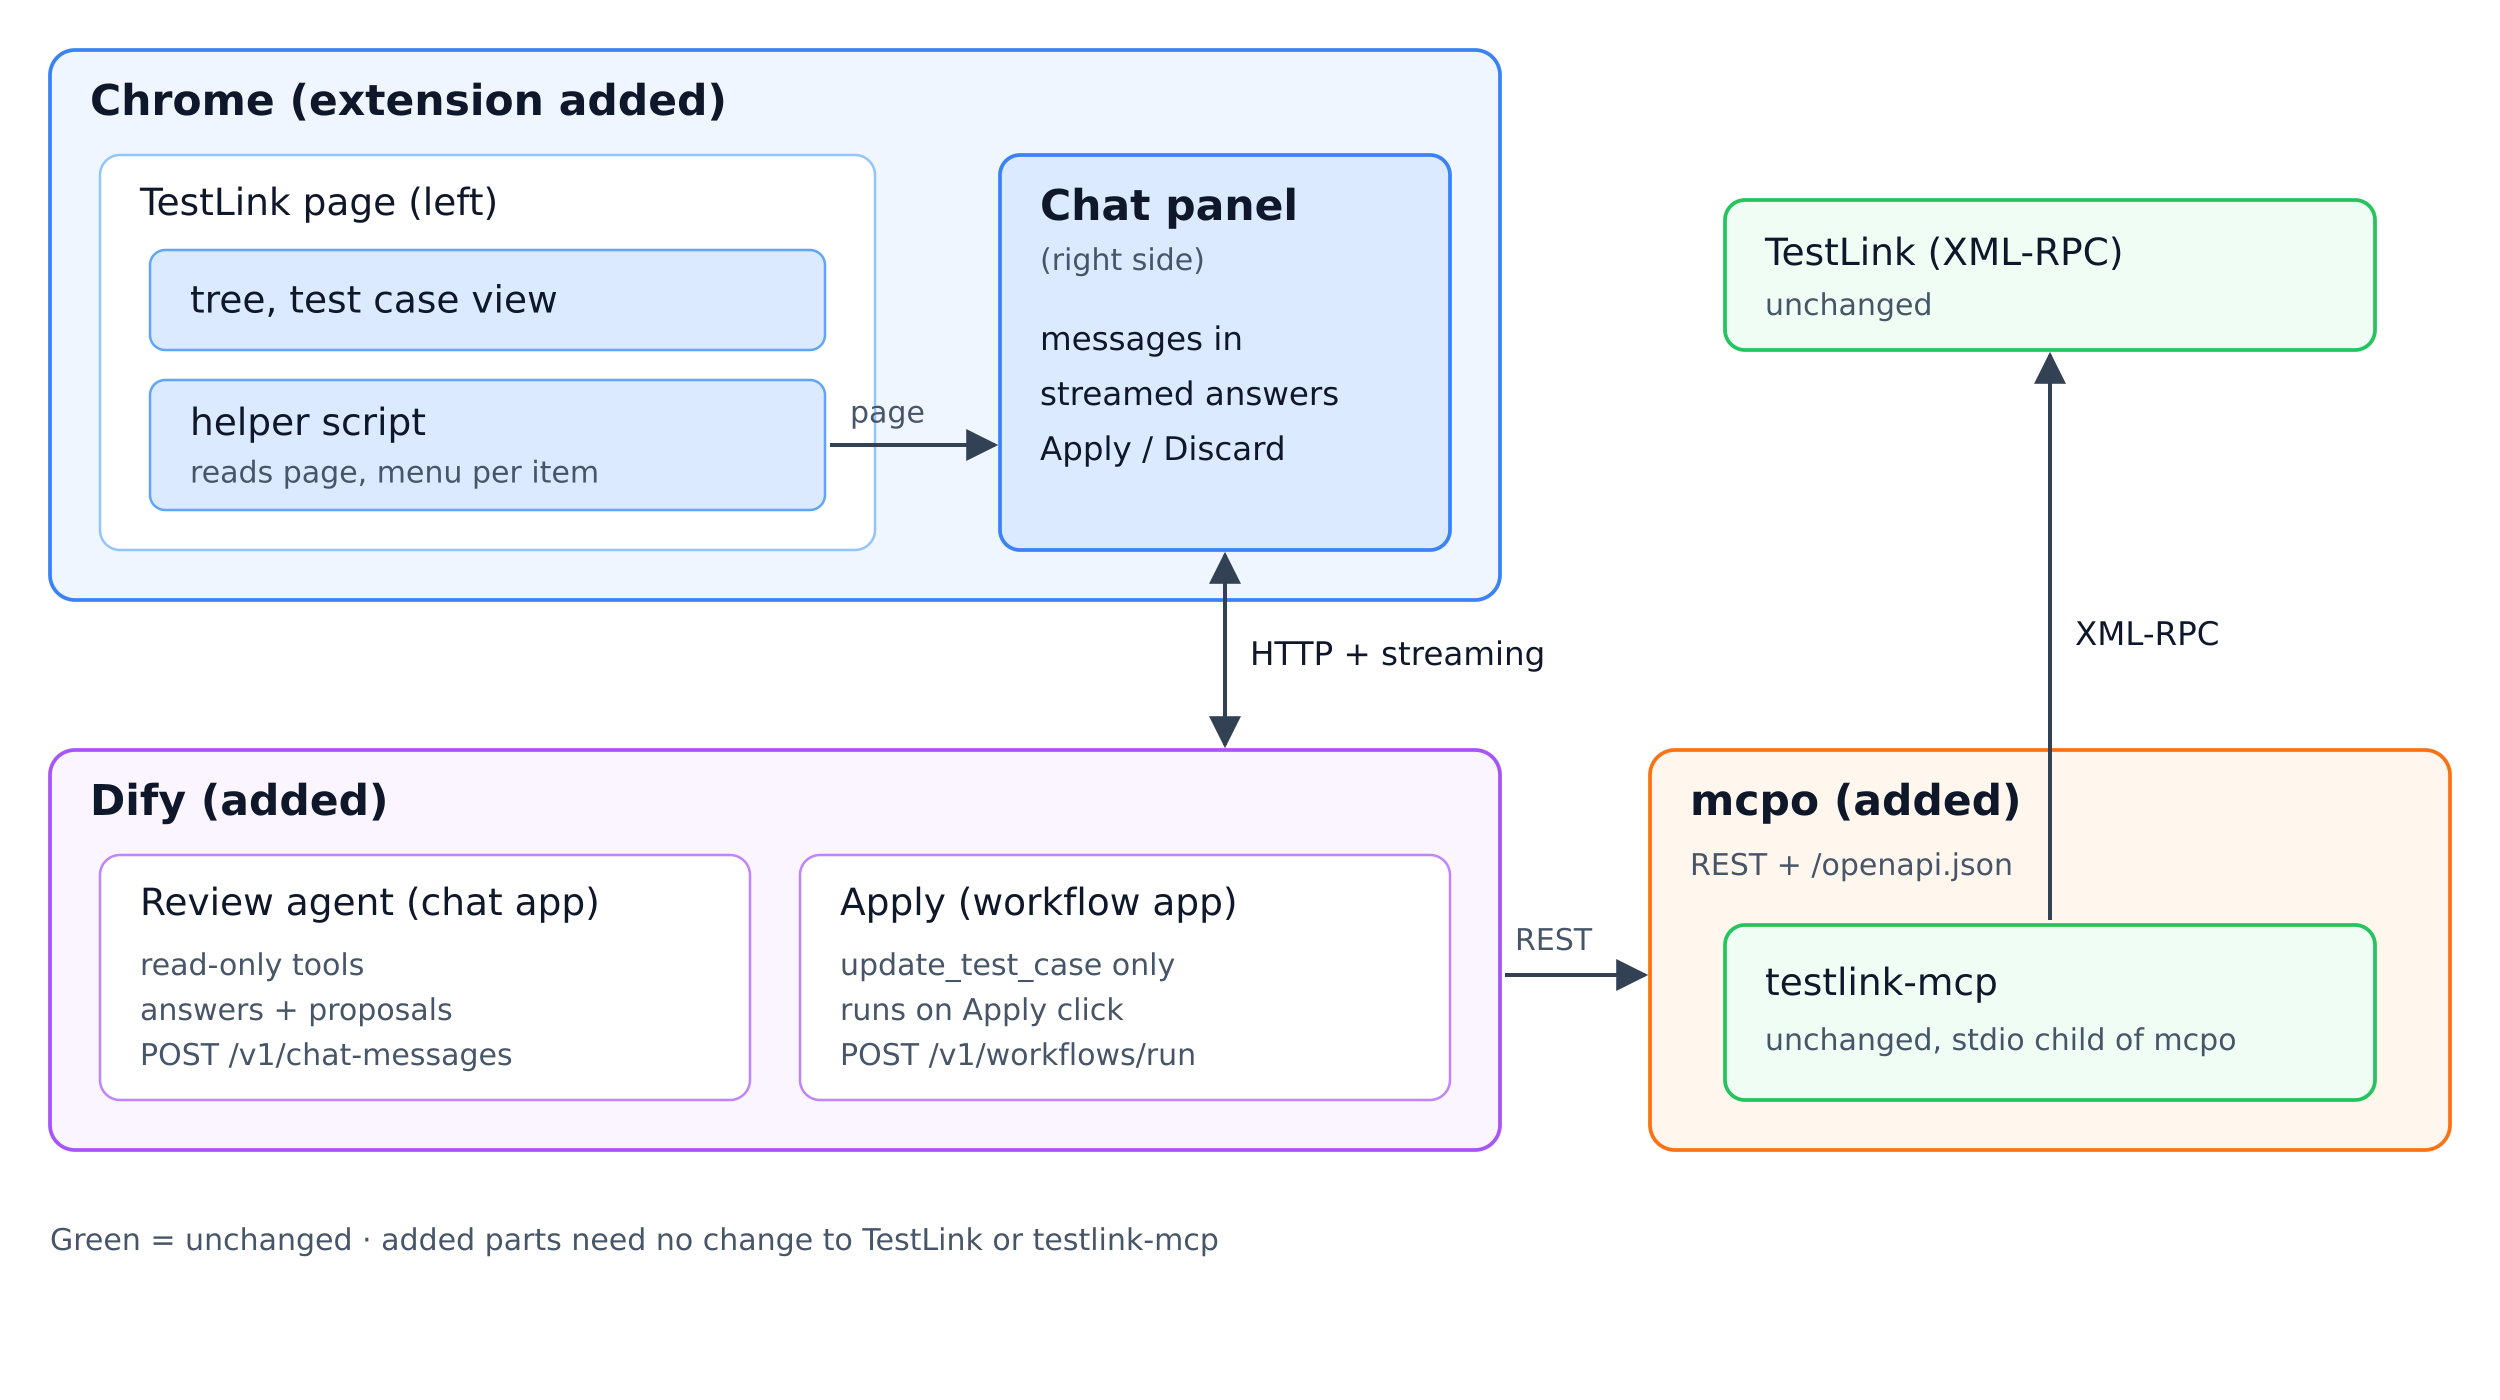
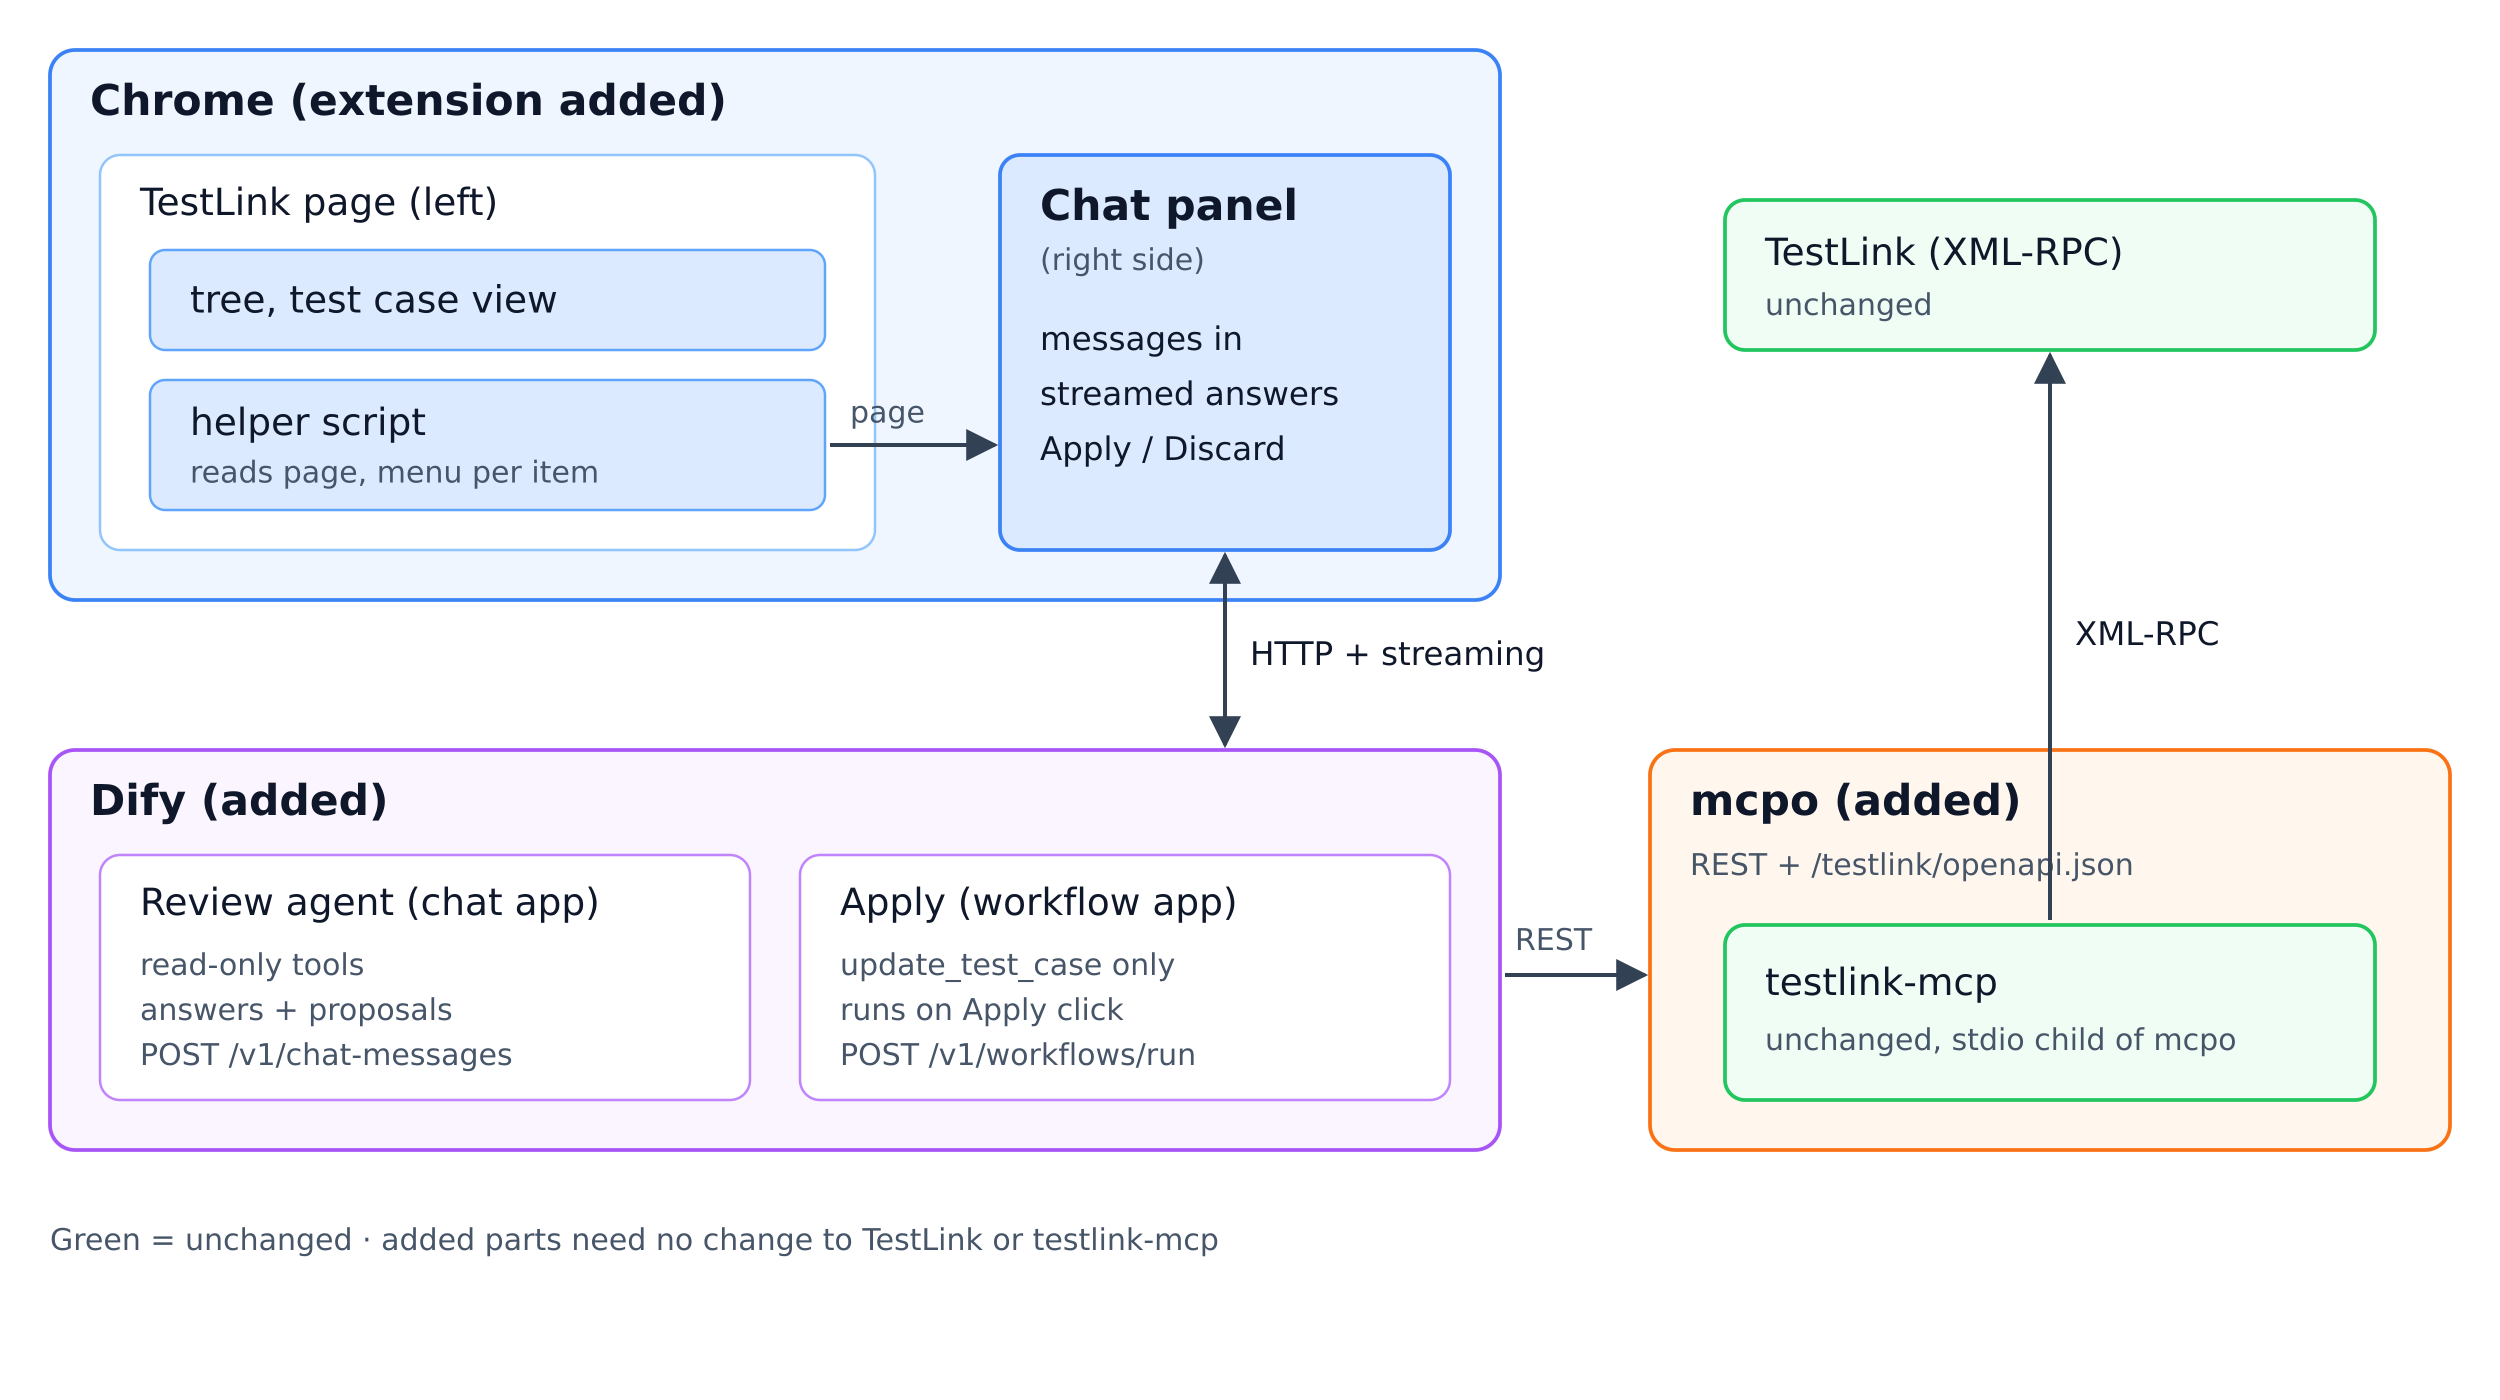
<svg xmlns="http://www.w3.org/2000/svg" width="1000" height="560" viewBox="0 0 1000 560">
  <defs>
    <marker id="a" viewBox="0 0 10 10" refX="9" refY="5" markerWidth="8" markerHeight="8" orient="auto-start-reverse">
      <path d="M0,0 L10,5 L0,10 z" fill="#334155" />
    </marker>
  </defs>
  <style>text{font-family:DejaVu Sans,Arial,sans-serif;fill:#0f172a}.s{font-size:13px}.m{font-size:15px}.t{font-size:17px;font-weight:bold}.l{font-size:12px;fill:#475569}.ln{stroke:#334155;stroke-width:1.6;fill:none}.d{stroke-dasharray:6 4}</style>
  <rect width="1000" height="560" fill="#ffffff" />
  <rect x="20" y="20" width="580" height="220" rx="10" fill="#eff6ff" stroke="#3b82f6" stroke-width="1.5" />
  <text x="36" y="46" class="t">Chrome (extension added)</text>
  <rect x="40" y="62" width="310" height="158" rx="8" fill="#fff" stroke="#93c5fd" />
  <text x="56" y="86" class="m">TestLink page (left)</text>
  <rect x="60" y="100" width="270" height="40" rx="6" fill="#dbeafe" stroke="#60a5fa" />
  <text x="76" y="125" class="m">tree, test case view</text>
  <rect x="60" y="152" width="270" height="52" rx="6" fill="#dbeafe" stroke="#60a5fa" />
  <text x="76" y="174" class="m">helper script</text>
  <text x="76" y="193" class="l">reads page, menu per item</text>
  <rect x="400" y="62" width="180" height="158" rx="8" fill="#dbeafe" stroke="#3b82f6" stroke-width="1.5" />
  <text x="416" y="88" class="t">Chat panel</text>
  <text x="416" y="108" class="l">(right side)</text>
  <text x="416" y="140" class="s">messages in</text>
  <text x="416" y="162" class="s">streamed answers</text>
  <text x="416" y="184" class="s">Apply / Discard</text>
  <path d="M332,178 L398,178" class="ln" marker-end="url(#a)" />
  <text x="340" y="169" class="l">page</text>
  <rect x="20" y="300" width="580" height="160" rx="10" fill="#faf5ff" stroke="#a855f7" stroke-width="1.5" />
  <text x="36" y="326" class="t">Dify (added)</text>
  <rect x="40" y="342" width="260" height="98" rx="8" fill="#fff" stroke="#c084fc" />
  <text x="56" y="366" class="m">Review agent (chat app)</text>
  <text x="56" y="390" class="l">read-only tools</text>
  <text x="56" y="408" class="l">answers + proposals</text>
  <text x="56" y="426" class="l">POST /v1/chat-messages</text>
  <rect x="320" y="342" width="260" height="98" rx="8" fill="#fff" stroke="#c084fc" />
  <text x="336" y="366" class="m">Apply (workflow app)</text>
  <text x="336" y="390" class="l">update_test_case only</text>
  <text x="336" y="408" class="l">runs on Apply click</text>
  <text x="336" y="426" class="l">POST /v1/workflows/run</text>
  <path d="M490,222 L490,298" class="ln" marker-end="url(#a)" marker-start="url(#a)" />
  <text x="500" y="266" class="s">HTTP + streaming</text>
  <rect x="660" y="300" width="320" height="160" rx="10" fill="#fff7ed" stroke="#f97316" stroke-width="1.5" />
  <text x="676" y="326" class="t">mcpo (added)</text>
-   <text x="676" y="350" class="l">REST + /openapi.json</text>
+   <text x="676" y="350" class="l">REST + /testlink/openapi.json</text>
  <rect x="690" y="370" width="260" height="70" rx="8" fill="#f0fdf4" stroke="#22c55e" stroke-width="1.5" />
  <text x="706" y="398" class="m">testlink-mcp</text>
  <text x="706" y="420" class="l">unchanged, stdio child of mcpo</text>
  <path d="M602,390 L658,390" class="ln" marker-end="url(#a)" />
  <text x="606" y="380" class="l">REST</text>
  <rect x="690" y="80" width="260" height="60" rx="8" fill="#f0fdf4" stroke="#22c55e" stroke-width="1.5" />
  <text x="706" y="106" class="m">TestLink (XML-RPC)</text>
  <text x="706" y="126" class="l">unchanged</text>
  <path d="M820,368 L820,142" class="ln" marker-end="url(#a)" />
  <text x="830" y="258" class="s">XML-RPC</text>
  <text x="20" y="500" class="l">Green = unchanged · added parts need no change to TestLink or testlink-mcp</text>
</svg>
